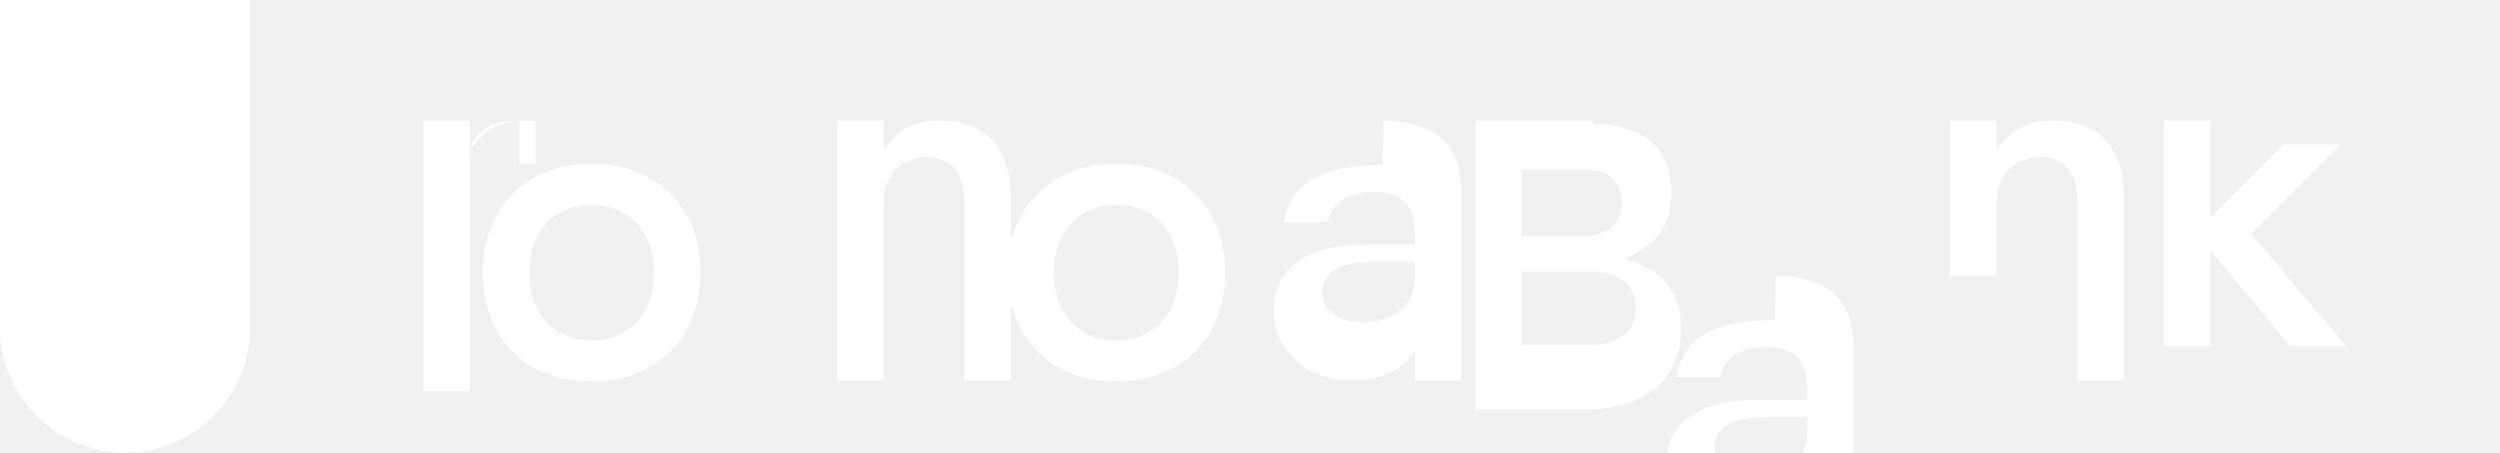
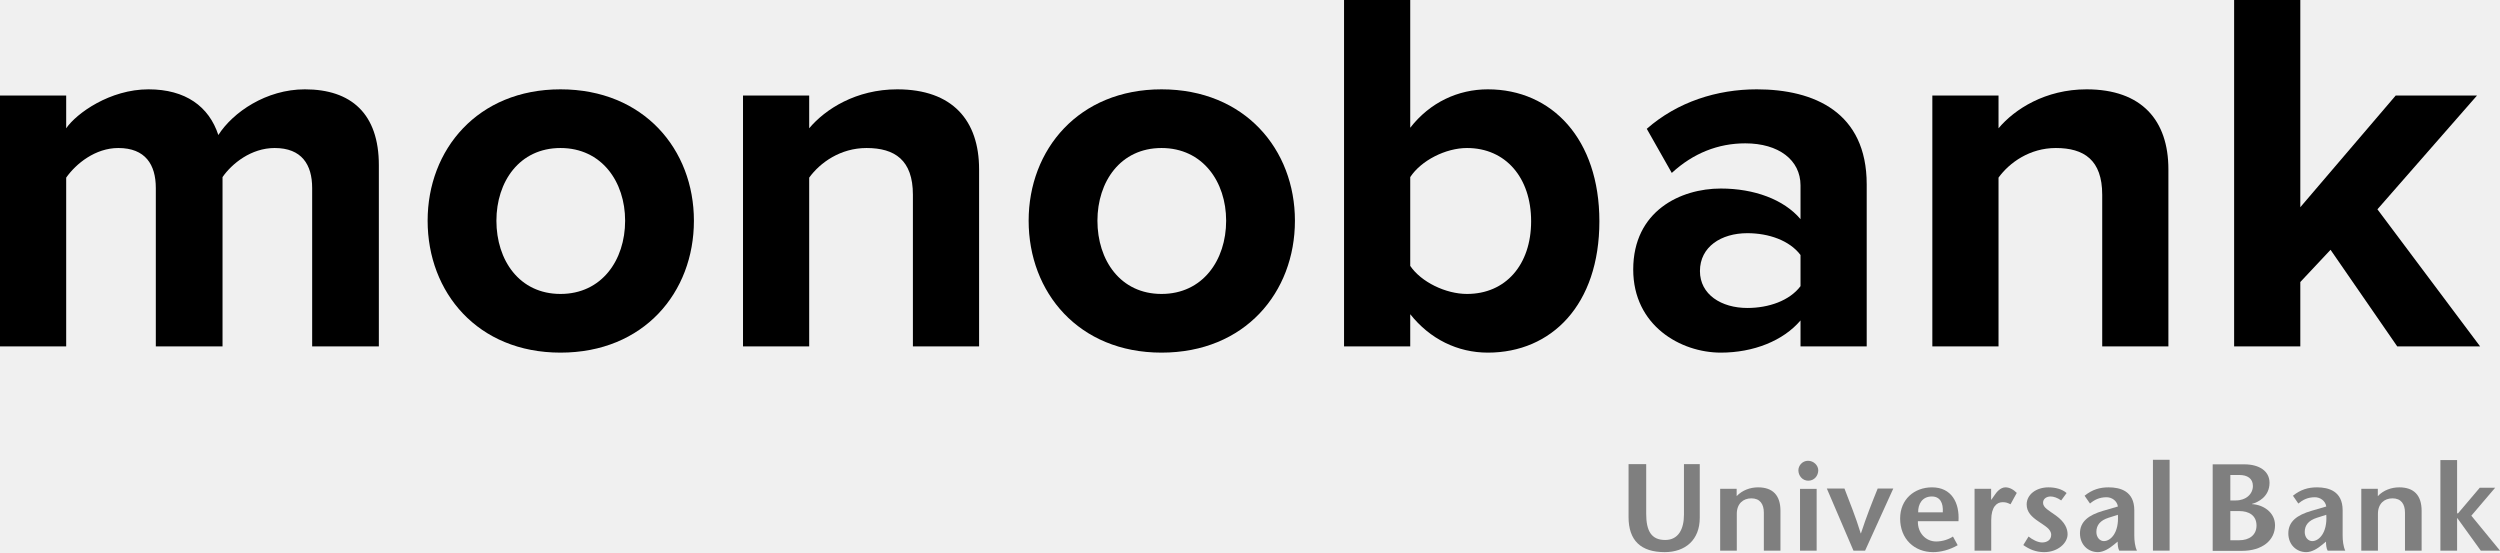
- <svg xmlns="http://www.w3.org/2000/svg" width="232" height="42" viewBox="0 0 232 42">
-   <path fill="#FFFFFF" d="M11.6 42c6.4 0 11.6-5.2 11.6-11.6V0H0v30.4C0 36.8 5.2 42 11.6 42z" />
-   <path fill="#FFFFFF" d="M48.2 11.2c-2.9 0-4.6 1.2-4.6 3.5v21.6h-4.3V11.2h4.3v2.8c1.3-2.1 3-2.8 5.2-2.8h.9v4h-1.5zm16.8 14.1c0 6.1-4.1 10.1-10.1 10.1s-10.1-4-10.1-10.1 4.1-10.1 10.1-10.1 10.1 4 10.1 10.1zm-4.3 0c0-3.9-2.4-6.3-5.8-6.3s-5.8 2.4-5.8 6.3 2.4 6.3 5.8 6.3 5.8-2.4 5.8-6.3zm21.3 10h-4.3V11.2h4.3v2.8c1.3-2.1 3-2.8 5.2-2.8 4.4 0 6.6 2.5 6.6 7.4v16.7h-4.3V18.8c0-2.8-1.2-4.2-3.4-4.2-2.3 0-4.1 1.4-4.1 4.2v16.5zm31.7-10c0 6.1-4.1 10.1-10.1 10.1s-10.1-4-10.1-10.1 4.1-10.1 10.1-10.1 10.1 4 10.1 10.1zm-4.3 0c0-3.9-2.4-6.3-5.8-6.3s-5.8 2.4-5.8 6.3 2.4 6.3 5.8 6.3 5.8-2.4 5.8-6.3zm19-14.1c4.5 0 7.2 2.1 7.2 6.5v17.6h-4.3v-2.8c-1.3 2.1-3.6 2.8-5.8 2.8-4.3 0-7.3-2.8-7.3-6.5 0-4.2 3.5-6.1 8.5-6.1h4.6v-1.4c0-2.3-1.4-3.5-3.8-3.5-2.2 0-3.9.9-4.3 2.8h-4c.5-4 4.3-5.3 9.1-5.3zm2.9 13.1h-4.1c-2.7 0-4.5.9-4.5 2.8 0 1.8 1.6 2.8 3.7 2.8 2.6 0 4.9-1.3 4.9-4.2v-1.4zm16.5-12.8c4.3 0 7.3 2 7.3 6.3 0 3.3-1.6 5.1-4.2 6.1v.2c3.1.8 5.1 2.8 5.1 6.5 0 4.9-3.8 7.4-8.8 7.4h-10.3V11.2h10.9zm-6.6 10.4h5.6c2.4 0 3.7-1.1 3.7-3.1 0-2.1-1.3-3.1-3.7-3.1h-5.6v6.2zm0 10.1h6.5c2.6 0 4.1-1.3 4.1-3.4 0-2.2-1.5-3.4-4.1-3.4h-6.5v6.8zm23.6-6.4c4.5 0 7.2 2.1 7.2 6.5v17.6h-4.3v-2.8c-1.3 2.1-3.6 2.8-5.8 2.8-4.3 0-7.3-2.8-7.3-6.5 0-4.2 3.5-6.1 8.5-6.1h4.6v-1.4c0-2.3-1.4-3.5-3.8-3.5-2.2 0-3.9.9-4.3 2.8h-4c.5-4 4.3-5.3 9.1-5.3zm2.9 13.1h-4.1c-2.7 0-4.5.9-4.5 2.8 0 1.8 1.6 2.8 3.7 2.8 2.6 0 4.9-1.3 4.9-4.2v-1.4zm17.6-13.1h-4.3V11.2h4.3v2.8c1.3-2.1 3-2.8 5.2-2.8 4.4 0 6.6 2.5 6.6 7.4v16.7h-4.3V18.8c0-2.8-1.2-4.2-3.4-4.2-2.3 0-4.1 1.4-4.1 4.2v16.5zm19.8-24.1v18.7l6.8-6.8h5.3l-8.3 8.3 8.8 10.4h-5.2l-7.4-8.9v8.9h-4.3V11.2h4.3z" />
+ <svg xmlns="http://www.w3.org/2000/svg" viewBox="45.6 43 108.67 24">
+   <g>
+     <path d="M62.068 58.057V50.179C62.068 47.944 60.868 46.883 58.852 46.883C57.175 46.883 55.726 47.876 55.091 48.869C54.684 47.628 53.664 46.883 52.056 46.883C50.38 46.883 48.93 47.921 48.477 48.576V47.154H45.6V58.057H48.477V50.721C48.907 50.111 49.745 49.434 50.742 49.434C51.92 49.434 52.373 50.156 52.373 51.172V58.057H55.273V50.698C55.68 50.111 56.518 49.434 57.538 49.434C58.716 49.434 59.169 50.156 59.169 51.172V58.057H62.068Z" />
+     <path d="M69.964 58.328C73.588 58.328 75.763 55.71 75.763 52.594C75.763 49.502 73.588 46.883 69.964 46.883C66.362 46.883 64.188 49.502 64.188 52.594C64.188 55.71 66.362 58.328 69.964 58.328ZM69.964 55.777C68.174 55.777 67.178 54.31 67.178 52.594C67.178 50.901 68.174 49.434 69.964 49.434C71.754 49.434 72.773 50.901 72.773 52.594C72.773 54.31 71.754 55.777 69.964 55.777Z" />
+     <path d="M88.159 58.057V50.359C88.159 48.237 87.004 46.883 84.602 46.883C82.813 46.883 81.476 47.741 80.774 48.576V47.154H77.897V58.057H80.774V50.721C81.25 50.066 82.133 49.434 83.266 49.434C84.489 49.434 85.282 49.953 85.282 51.465V58.057H88.159Z" />
+     <path d="M96.089 58.328C99.714 58.328 101.888 55.71 101.888 52.594C101.888 49.502 99.714 46.883 96.089 46.883C92.488 46.883 90.313 49.502 90.313 52.594C90.313 55.71 92.488 58.328 96.089 58.328ZM96.089 55.777C94.3 55.777 93.303 54.31 93.303 52.594C93.303 50.901 94.3 49.434 96.089 49.434C97.879 49.434 98.898 50.901 98.898 52.594C98.898 54.31 97.879 55.777 96.089 55.777Z" />
+     <path d="M106.9 54.558V50.698C107.375 49.976 108.44 49.434 109.368 49.434C111.045 49.434 112.155 50.721 112.155 52.617C112.155 54.513 111.045 55.777 109.368 55.777C108.44 55.777 107.375 55.258 106.9 54.558ZM106.9 58.057V56.658C107.76 57.741 108.961 58.328 110.274 58.328C113.038 58.328 115.122 56.252 115.122 52.617C115.122 49.05 113.061 46.883 110.274 46.883C108.984 46.883 107.76 47.447 106.9 48.553V43H104.023V58.057H106.9Z" />
+     <path d="M126.742 58.057V51.014C126.742 47.876 124.454 46.883 121.962 46.883C120.24 46.883 118.519 47.425 117.182 48.599L118.269 50.517C119.198 49.66 120.285 49.231 121.463 49.231C122.913 49.231 123.865 49.953 123.865 51.059V52.526C123.14 51.669 121.849 51.195 120.399 51.195C118.655 51.195 116.593 52.165 116.593 54.716C116.593 57.154 118.655 58.328 120.399 58.328C121.826 58.328 123.117 57.809 123.865 56.929V58.057H126.742ZM121.554 56.387C120.421 56.387 119.493 55.8 119.493 54.784C119.493 53.723 120.421 53.136 121.554 53.136C122.483 53.136 123.389 53.452 123.865 54.084V55.439C123.389 56.071 122.483 56.387 121.554 56.387Z" />
+     <path d="M139.856 58.057V50.359C139.856 48.237 138.701 46.883 136.3 46.883C134.511 46.883 133.174 47.741 132.472 48.576V47.154H129.595V58.057H132.472V50.721C132.947 50.066 133.831 49.434 134.963 49.434C136.187 49.434 136.979 49.953 136.979 51.465V58.057H139.856Z" />
+     <path d="M153.405 58.057L148.942 52.098L153.269 47.154H149.735L145.59 52.007V43H142.713V58.057H145.59V55.258L146.904 53.858L149.803 58.057H153.405Z" />
+     <g>
+       <path d="M151.679 62.998H152.405V65.314H152.446L153.39 64.201L154.06 64.2L153.024 65.416L154.272 66.937H153.436L152.415 65.521H152.405V66.937H151.679V62.998Z" fill="#7F7F7F" />
+       <path d="M117.157 63.174V65.334C117.157 66.07 117.374 66.472 117.983 66.472C118.565 66.472 118.798 65.985 118.798 65.377V63.174H119.485V65.511C119.485 66.462 118.864 67 117.961 67C116.928 67 116.39 66.499 116.39 65.474V63.174H117.157Z" fill="#7F7F7F" />
+       <path d="M121.089 64.565C121.335 64.308 121.677 64.184 122.02 64.184C122.656 64.184 122.993 64.527 122.993 65.204V66.935H122.271V65.286C122.271 64.909 122.103 64.662 121.726 64.662C121.373 64.662 121.095 64.893 121.095 65.334V66.935H120.372V64.248H121.089V64.565Z" fill="#7F7F7F" />
+       <path d="M123.843 66.936H124.566V64.249H123.843V66.936ZM123.772 63.443C123.772 63.239 123.946 63.029 124.191 63.029C124.441 63.029 124.636 63.234 124.636 63.443C124.636 63.674 124.468 63.895 124.202 63.895C123.946 63.895 123.772 63.674 123.772 63.443Z" fill="#7F7F7F" />
+       <path d="M126.166 66.935L125.009 64.236H125.775C126.009 64.855 126.253 65.436 126.481 66.183H126.492C126.737 65.436 126.969 64.855 127.219 64.236H127.897L126.672 66.935H126.166Z" fill="#7F7F7F" />
+       <path d="M130.049 65.269C130.077 64.86 129.93 64.581 129.572 64.581C129.157 64.581 128.971 64.909 128.979 65.269H130.049ZM128.967 65.656C128.951 66.162 129.309 66.537 129.761 66.537C130.029 66.537 130.31 66.446 130.491 66.322L130.697 66.699C130.327 66.913 129.941 67 129.631 67C128.809 67 128.195 66.424 128.195 65.538C128.195 64.71 128.804 64.184 129.582 64.184C130.43 64.184 130.784 64.855 130.731 65.656H128.967Z" fill="#7F7F7F" />
+       <path d="M132.15 64.721H132.161L132.308 64.511C132.388 64.393 132.552 64.184 132.775 64.184C132.938 64.184 133.113 64.27 133.265 64.425L132.993 64.92C132.873 64.86 132.797 64.829 132.65 64.829C132.4 64.829 132.155 65.027 132.155 65.607V66.935H131.43V64.248H132.15V64.721Z" fill="#7F7F7F" />
+       <path d="M135.196 64.753C135.033 64.635 134.864 64.581 134.734 64.581C134.571 64.581 134.407 64.672 134.407 64.855C134.407 65.07 134.669 65.194 134.973 65.414C135.361 65.7 135.474 65.979 135.474 66.225C135.474 66.602 135.054 67 134.457 67C134.081 67 133.804 66.871 133.549 66.693L133.777 66.322C133.939 66.452 134.173 66.58 134.368 66.58C134.577 66.58 134.761 66.472 134.761 66.247C134.761 65.994 134.477 65.855 134.217 65.672C133.907 65.463 133.695 65.258 133.695 64.926C133.695 64.5 134.107 64.184 134.641 64.184C134.941 64.184 135.234 64.259 135.431 64.431L135.196 64.753Z" fill="#7F7F7F" />
+       <path d="M137.257 65.505C136.904 65.618 136.725 65.817 136.725 66.123C136.725 66.36 136.877 66.521 137.052 66.521C137.339 66.521 137.715 66.166 137.661 65.377L137.257 65.505ZM137.487 66.677C137.29 66.839 137.04 67 136.791 67C136.366 67 136.012 66.677 136.012 66.183C136.012 65.672 136.388 65.387 137.019 65.204L137.661 65.016C137.623 64.769 137.4 64.614 137.167 64.614C136.856 64.614 136.638 64.727 136.448 64.888L136.213 64.549C136.551 64.275 136.882 64.184 137.257 64.184C137.759 64.184 138.374 64.344 138.374 65.183V66.279C138.374 66.494 138.4 66.748 138.488 66.935H137.721C137.665 66.843 137.65 66.688 137.65 66.543L137.487 66.677Z" fill="#7F7F7F" />
+       <path d="M139.184 66.935H139.908V62.986H139.184V66.935Z" fill="#7F7F7F" />
+       <path d="M146.316 65.505C145.962 65.618 145.782 65.817 145.782 66.123C145.782 66.36 145.934 66.521 146.109 66.521C146.396 66.521 146.772 66.166 146.719 65.377L146.316 65.505ZM146.543 66.677C146.348 66.839 146.098 67 145.847 67C145.423 67 145.069 66.677 145.069 66.183C145.069 65.672 145.444 65.387 146.077 65.204L146.719 65.016C146.679 64.769 146.458 64.614 146.222 64.614C145.913 64.614 145.695 64.727 145.504 64.888L145.27 64.549C145.608 64.275 145.94 64.184 146.316 64.184C146.815 64.184 147.43 64.344 147.43 65.183V66.279C147.43 66.494 147.457 66.748 147.543 66.935H146.778C146.724 66.843 146.706 66.688 146.706 66.543L146.543 66.677Z" fill="#7F7F7F" />
+       <path d="M148.959 64.565C149.204 64.308 149.547 64.184 149.89 64.184C150.526 64.184 150.863 64.527 150.863 65.204V66.935H150.14V65.286C150.14 64.909 149.971 64.662 149.596 64.662C149.242 64.662 148.964 64.893 148.964 65.334V66.935H148.241V64.248H148.959V64.565Z" fill="#7F7F7F" />
+       <path d="M142.548 66.483H142.939C143.364 66.483 143.686 66.263 143.686 65.844C143.686 65.403 143.354 65.215 142.935 65.215H142.548V66.483ZM142.548 64.753H142.788C143.229 64.753 143.529 64.474 143.529 64.124C143.529 63.791 143.277 63.647 142.945 63.647H142.548V64.753ZM141.781 66.945V63.184H143.158C143.8 63.184 144.252 63.474 144.252 63.985C144.252 64.586 143.757 64.834 143.49 64.903V64.914C143.964 64.936 144.491 65.258 144.491 65.833C144.491 66.483 143.941 66.945 143.044 66.945H141.781Z" fill="#7F7F7F" />
+     </g>
+   </g>
</svg>
